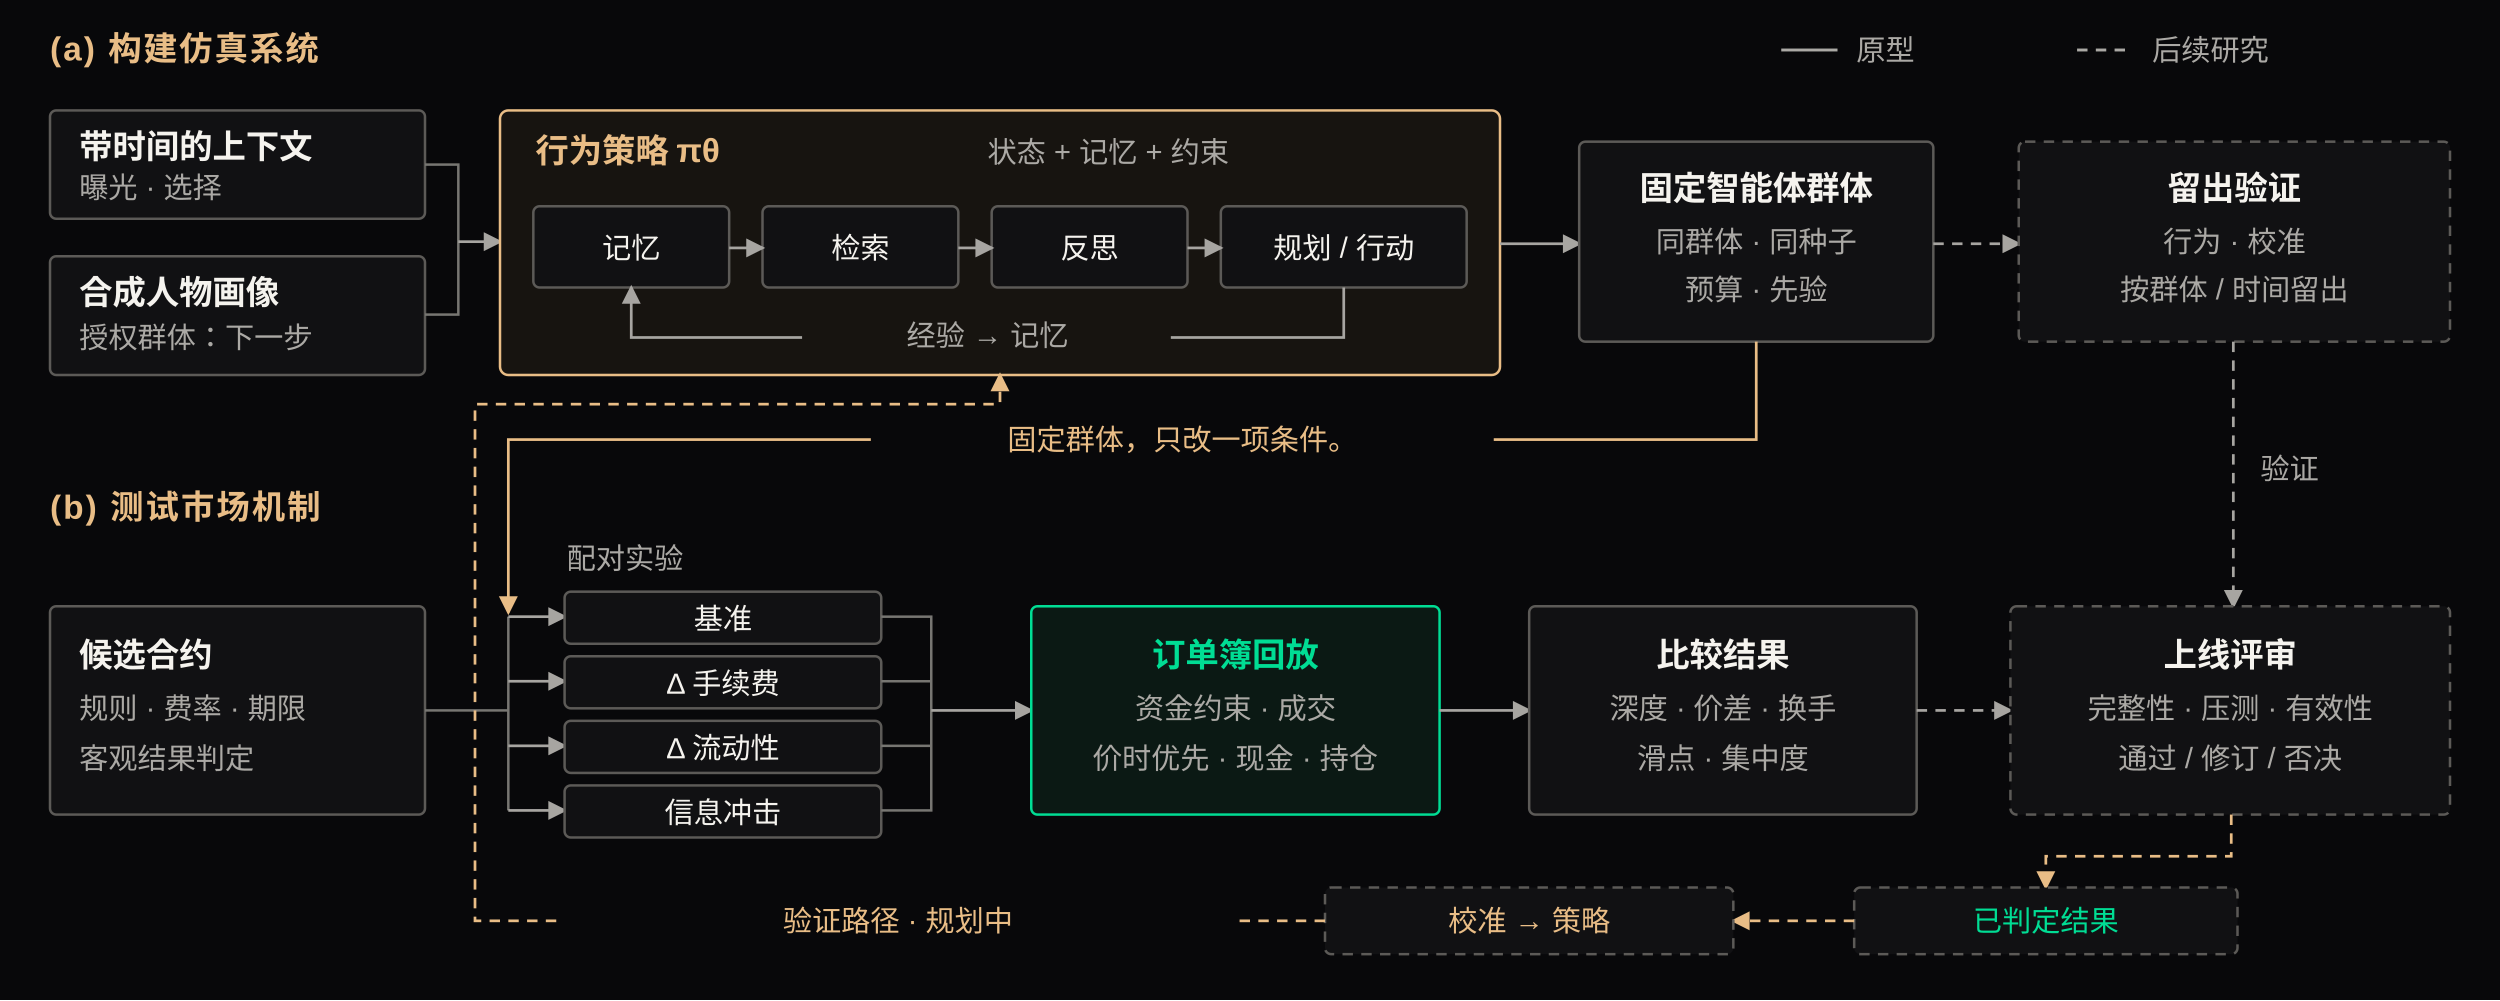
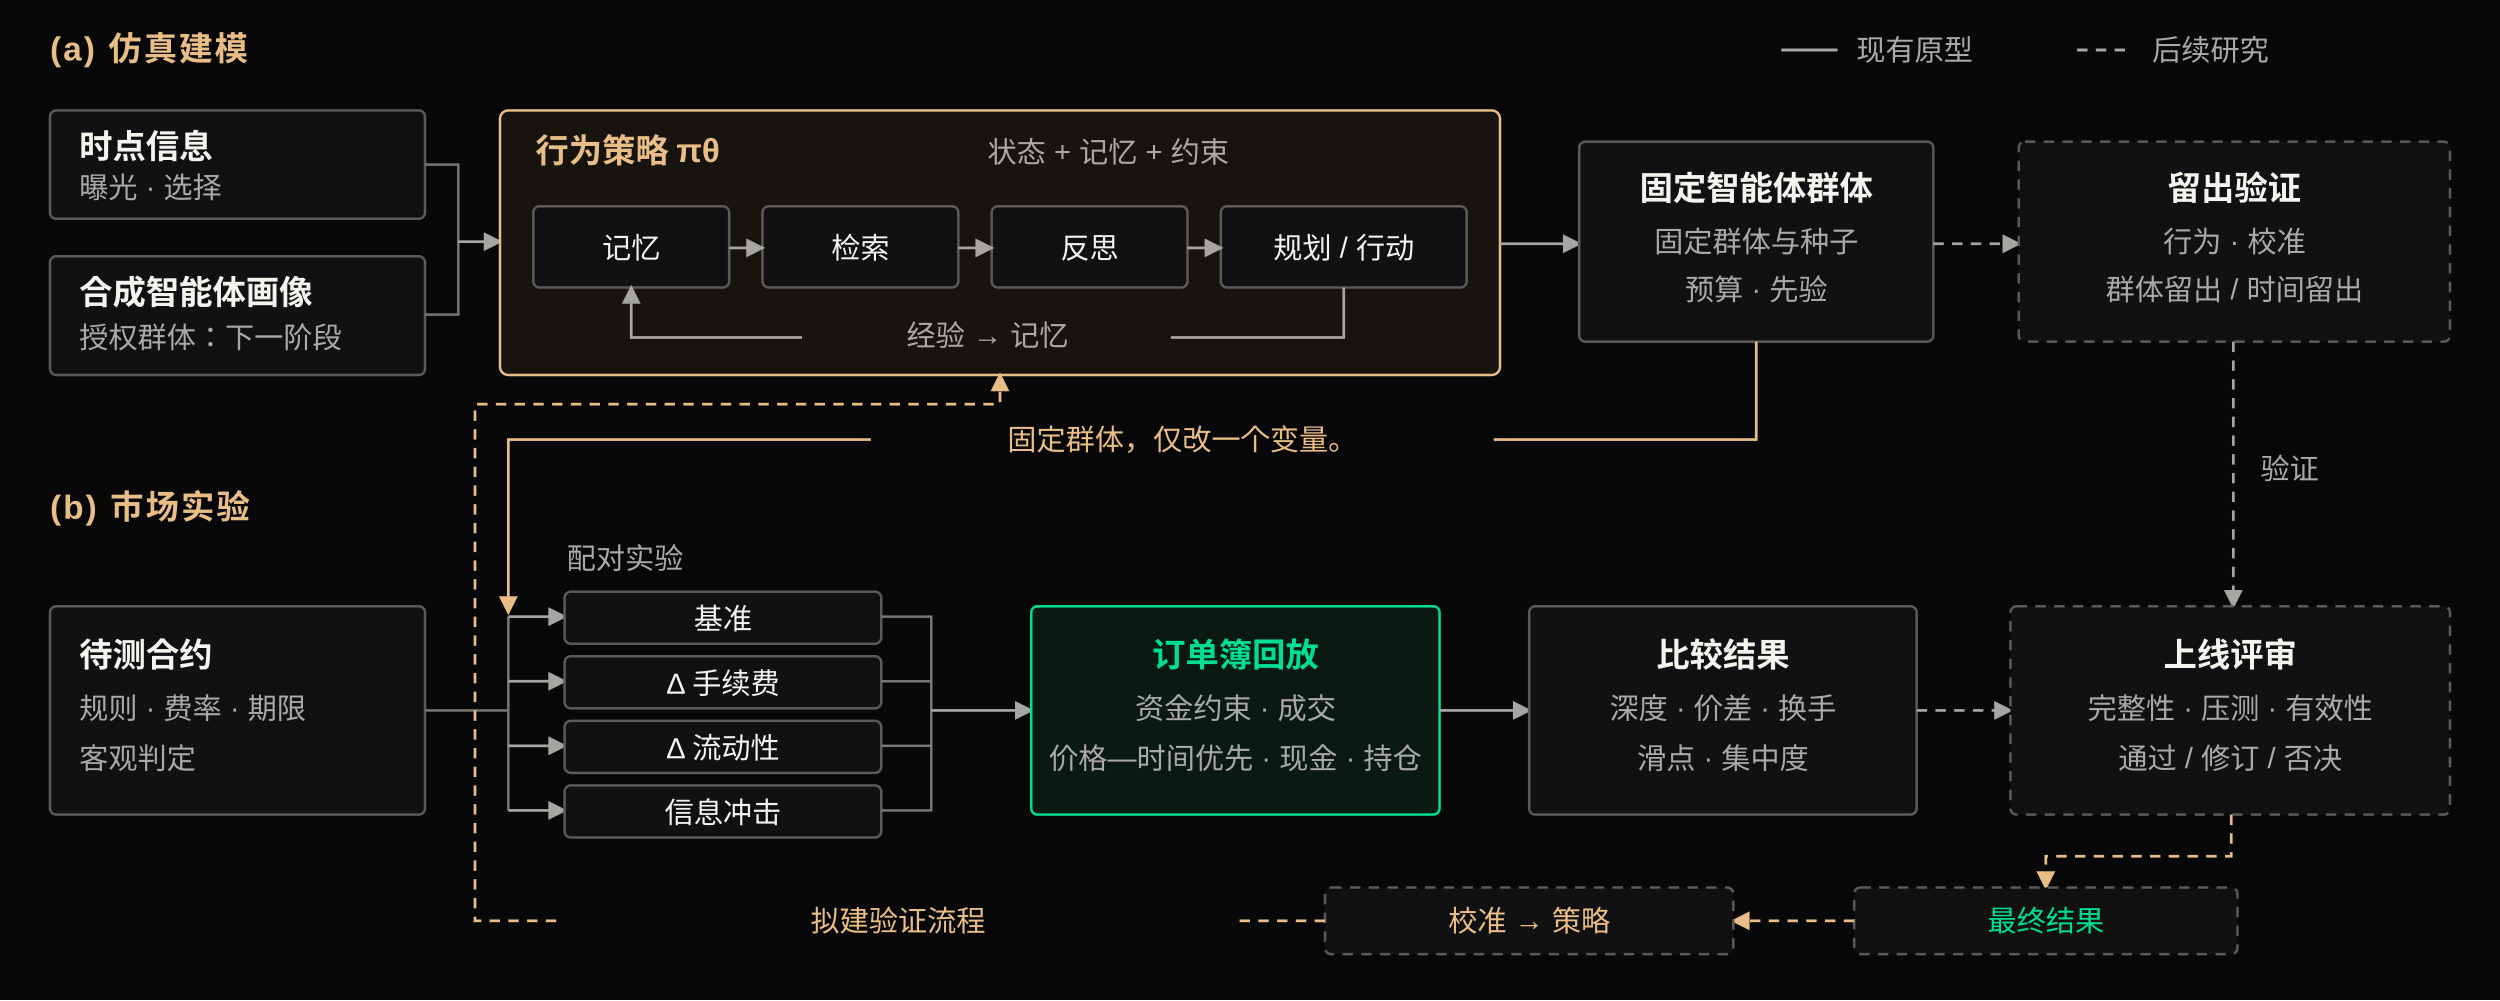
<svg xmlns="http://www.w3.org/2000/svg" lang="zh-Hans" width="1200" height="480" viewBox="0 0 1200 480" role="img" aria-labelledby="title desc">
  <defs>
    <marker id="arrow" markerWidth="7" markerHeight="7" refX="6" refY="3.5" orient="auto" markerUnits="strokeWidth">
      <path d="M0 0 7 3.5 0 7Z" fill="#a7a5a1" />
    </marker>
    <marker id="amber-arrow" markerWidth="7" markerHeight="7" refX="6" refY="3.5" orient="auto" markerUnits="strokeWidth">
      <path d="M0 0 7 3.5 0 7Z" fill="#e9bd86" />
    </marker>
    <marker id="green-arrow" markerWidth="7" markerHeight="7" refX="6" refY="3.5" orient="auto" markerUnits="strokeWidth">
      <path d="M0 0 7 3.5 0 7Z" fill="#00dd94" />
    </marker>
    <style>
      text{font-family:"Helvetica Neue",Arial,"PingFang SC","Microsoft YaHei",sans-serif;fill:#f5f3ee;font-size:14px}
      .lane{font-size:16px;font-weight:600;letter-spacing:1px}
      .heading{font-size:16px;font-weight:600}
      .muted{fill:#aba9a5}
      .amber{fill:#e9bd86}
      .green{fill:#00dd94}
      .node{fill:#111113;stroke:#5c5a57;stroke-width:1.2;rx:3}
      .policy{fill:#171410;stroke:#e9bd86;stroke-width:1.2;rx:4}
      .next{stroke-dasharray:5 4}
      .flow{fill:none;stroke:#a7a5a1;stroke-width:1.3;marker-end:url(#arrow)}
      .branch{fill:none;stroke:#777672;stroke-width:1.2}
      .cohort{fill:none;stroke:#e9bd86;stroke-width:1.3;marker-end:url(#amber-arrow)}
      .feedback{fill:none;stroke:#e9bd86;stroke-width:1.3;stroke-dasharray:5 4;marker-end:url(#amber-arrow)}
    </style>
  </defs>
  <rect width="1200" height="480" fill="#08080a" />
-   <text class="lane amber" x="24" y="29" data-i18n="s027">(a) 构建仿真系统</text>
+   <text class="lane amber" x="24" y="29" data-i18n="s027">(a) 仿真建模</text>
  <path d="M855 24h27" stroke="#aba9a5" stroke-width="1.4" />
-   <text class="muted" x="891" y="29" data-i18n="s055">原型</text>
+   <text class="muted" x="891" y="29" data-i18n="s055">现有原型</text>
  <path d="M997 24h27" stroke="#aba9a5" stroke-width="1.4" stroke-dasharray="5 4" />
  <text class="muted" x="1033" y="29" data-i18n="s056">后续研究</text>
  <rect class="node" x="24" y="53" width="180" height="52" />
-   <text class="heading" x="38" y="76" data-i18n="s059">带时间的上下文</text>
+   <text class="heading" x="38" y="76" data-i18n="s059">时点信息</text>
  <text class="muted" x="38" y="95" data-i18n="s060">曝光 · 选择</text>
  <rect class="node" x="24" y="123" width="180" height="57" />
-   <text class="heading" x="38" y="146" data-i18n="s061">合成人物画像</text>
-   <text class="muted" x="38" y="167" data-i18n="s062">授权群体：下一步</text>
+   <text class="heading" x="38" y="146" data-i18n="s061">合成智能体画像</text>
+   <text class="muted" x="38" y="167" data-i18n="s062">授权群体：下一阶段</text>
  <path class="branch" d="M204 79h16v72h-16" />
  <path class="flow" d="M220 116h20" />
  <rect class="policy" x="240" y="53" width="480" height="127" />
  <text class="heading amber" x="257" y="78" data-i18n="s031">行为策略 πθ</text>
  <text class="muted" x="474" y="78" data-i18n="s063">状态 + 记忆 + 约束</text>
  <rect class="node" x="256" y="99" width="94" height="39" />
  <text x="303" y="124" text-anchor="middle" data-i18n="s032">记忆</text>
  <rect class="node" x="366" y="99" width="94" height="39" />
  <text x="413" y="124" text-anchor="middle" data-i18n="s033">检索</text>
  <rect class="node" x="476" y="99" width="94" height="39" />
  <text x="523" y="124" text-anchor="middle" data-i18n="s034">反思</text>
  <rect class="node" x="586" y="99" width="118" height="39" />
  <text x="645" y="124" text-anchor="middle" data-i18n="s035">规划 / 行动</text>
  <path class="flow" d="M350 119h16" />
  <path class="flow" d="M460 119h16" />
  <path class="flow" d="M570 119h16" />
  <path class="flow" d="M645 138v24H303v-24" />
  <rect x="385" y="150" width="177" height="22" fill="#171410" />
  <text class="muted" x="474" y="166" text-anchor="middle" data-i18n="s064">经验 → 记忆</text>
  <path class="flow" d="M720 117h38" />
  <rect class="node" x="758" y="68" width="170" height="96" />
  <text class="heading" x="843" y="96" text-anchor="middle" data-i18n="s036">固定智能体群体</text>
-   <text class="muted" x="843" y="121" text-anchor="middle" data-i18n="s065">同群体 · 同种子</text>
+   <text class="muted" x="843" y="121" text-anchor="middle" data-i18n="s065">固定群体与种子</text>
  <text class="muted" x="843" y="144" text-anchor="middle" data-i18n="s066">预算 · 先验</text>
  <path class="flow next" d="M928 117h41" />
  <rect class="node next" x="969" y="68" width="207" height="96" />
  <text class="heading" x="1072.5" y="96" text-anchor="middle" data-i18n="s038">留出验证</text>
  <text class="muted" x="1072.5" y="121" text-anchor="middle" data-i18n="s039">行为 · 校准</text>
-   <text class="muted" x="1072.5" y="144" text-anchor="middle" data-i18n="s067">按群体 / 时间留出</text>
+   <text class="muted" x="1072.5" y="144" text-anchor="middle" data-i18n="s067">群体留出 / 时间留出</text>
  <path class="flow next" d="M1072 164v127" />
  <text class="muted" x="1085" y="230" data-i18n="s068">验证</text>
  <path class="cohort" d="M843 164v47H244v83" />
  <rect x="418" y="200" width="299" height="22" fill="#08080a" />
-   <text class="amber" x="567.5" y="216" text-anchor="middle" data-i18n="s069">固定群体，只改一项条件。</text>
-   <text class="lane amber" x="24" y="249" data-i18n="s040">(b) 测试市场机制</text>
+   <text class="amber" x="567.5" y="216" text-anchor="middle" data-i18n="s069">固定群体，仅改一个变量。</text>
+   <text class="lane amber" x="24" y="249" data-i18n="s040">(b) 市场实验</text>
  <text class="muted" x="272" y="273" data-i18n="s070">配对实验</text>
  <rect class="node" x="24" y="291" width="180" height="100" />
-   <text class="heading" x="38" y="320" data-i18n="s041">候选合约</text>
+   <text class="heading" x="38" y="320" data-i18n="s041">待测合约</text>
  <text class="muted" x="38" y="345" data-i18n="s071">规则 · 费率 · 期限</text>
-   <text class="muted" x="38" y="369" data-i18n="s072">客观结果判定</text>
+   <text class="muted" x="38" y="369" data-i18n="s072">客观判定</text>
  <path class="branch" d="M204 341h40M244 296v93" />
  <path class="flow" d="M244 296h27" />
  <path class="flow" d="M244 327h27" />
  <path class="flow" d="M244 358h27" />
  <path class="flow" d="M244 389h27" />
  <rect class="node" x="271" y="284" width="152" height="25" />
  <text x="347" y="302" text-anchor="middle" data-i18n="s043">基准</text>
  <rect class="node" x="271" y="315" width="152" height="25" />
  <text x="347" y="333" text-anchor="middle" data-i18n="s044">Δ 手续费</text>
  <rect class="node" x="271" y="346" width="152" height="25" />
  <text x="347" y="364" text-anchor="middle" data-i18n="s045">Δ 流动性</text>
  <rect class="node" x="271" y="377" width="152" height="25" />
  <text x="347" y="395" text-anchor="middle" data-i18n="s046">信息冲击</text>
  <path class="branch" d="M423 296h24v93h-24M423 327h24M423 358h24" />
  <path class="flow" d="M447 341h48" />
  <rect x="495" y="291" width="196" height="100" rx="3" fill="#0b1914" stroke="#00dd94" stroke-width="1.2" />
  <text class="heading green" x="593" y="320" text-anchor="middle" data-i18n="s047">订单簿回放</text>
  <text class="muted" x="593" y="345" text-anchor="middle" data-i18n="s073">资金约束 · 成交</text>
-   <text class="muted" x="593" y="369" text-anchor="middle" data-i18n="s074">价时优先 · 现金 · 持仓</text>
+   <text class="muted" x="593" y="369" text-anchor="middle" data-i18n="s074">价格—时间优先 · 现金 · 持仓</text>
  <path class="flow" d="M691 341h43" />
  <rect class="node" x="734" y="291" width="186" height="100" />
  <text class="heading" x="827" y="320" text-anchor="middle" data-i18n="s049">比较结果</text>
  <text class="muted" x="827" y="345" text-anchor="middle" data-i18n="s075">深度 · 价差 · 换手</text>
  <text class="muted" x="827" y="369" text-anchor="middle" data-i18n="s076">滑点 · 集中度</text>
  <path class="flow next" d="M920 341h45" />
  <rect class="node next" x="965" y="291" width="211" height="100" />
  <text class="heading" x="1070.5" y="320" text-anchor="middle" data-i18n="s051">上线评审</text>
  <text class="muted" x="1070.5" y="345" text-anchor="middle" data-i18n="s077">完整性 · 压测 · 有效性</text>
  <text class="muted" x="1070.5" y="369" text-anchor="middle" data-i18n="s078">通过 / 修订 / 否决</text>
  <path class="feedback" d="M1071 391v20h-89v15" />
  <rect class="node next" x="890" y="426" width="184" height="32" />
-   <text class="green" x="982" y="447" text-anchor="middle" data-i18n="s079">已判定结果</text>
+   <text class="green" x="982" y="447" text-anchor="middle" data-i18n="s079">最终结果</text>
  <path class="feedback" d="M890 442h-58" />
  <rect class="node next" x="636" y="426" width="196" height="32" />
  <text class="amber" x="734" y="447" text-anchor="middle" data-i18n="s080">校准 → 策略</text>
  <path class="feedback" d="M636 442H228V194h252v-14" />
  <rect x="268" y="430" width="326" height="23" fill="#08080a" />
-   <text class="amber" x="431" y="447" text-anchor="middle" data-i18n="s081">验证路径 · 规划中</text>
+   <text class="amber" x="431" y="447" text-anchor="middle" data-i18n="s081">拟建验证流程</text>
</svg>
